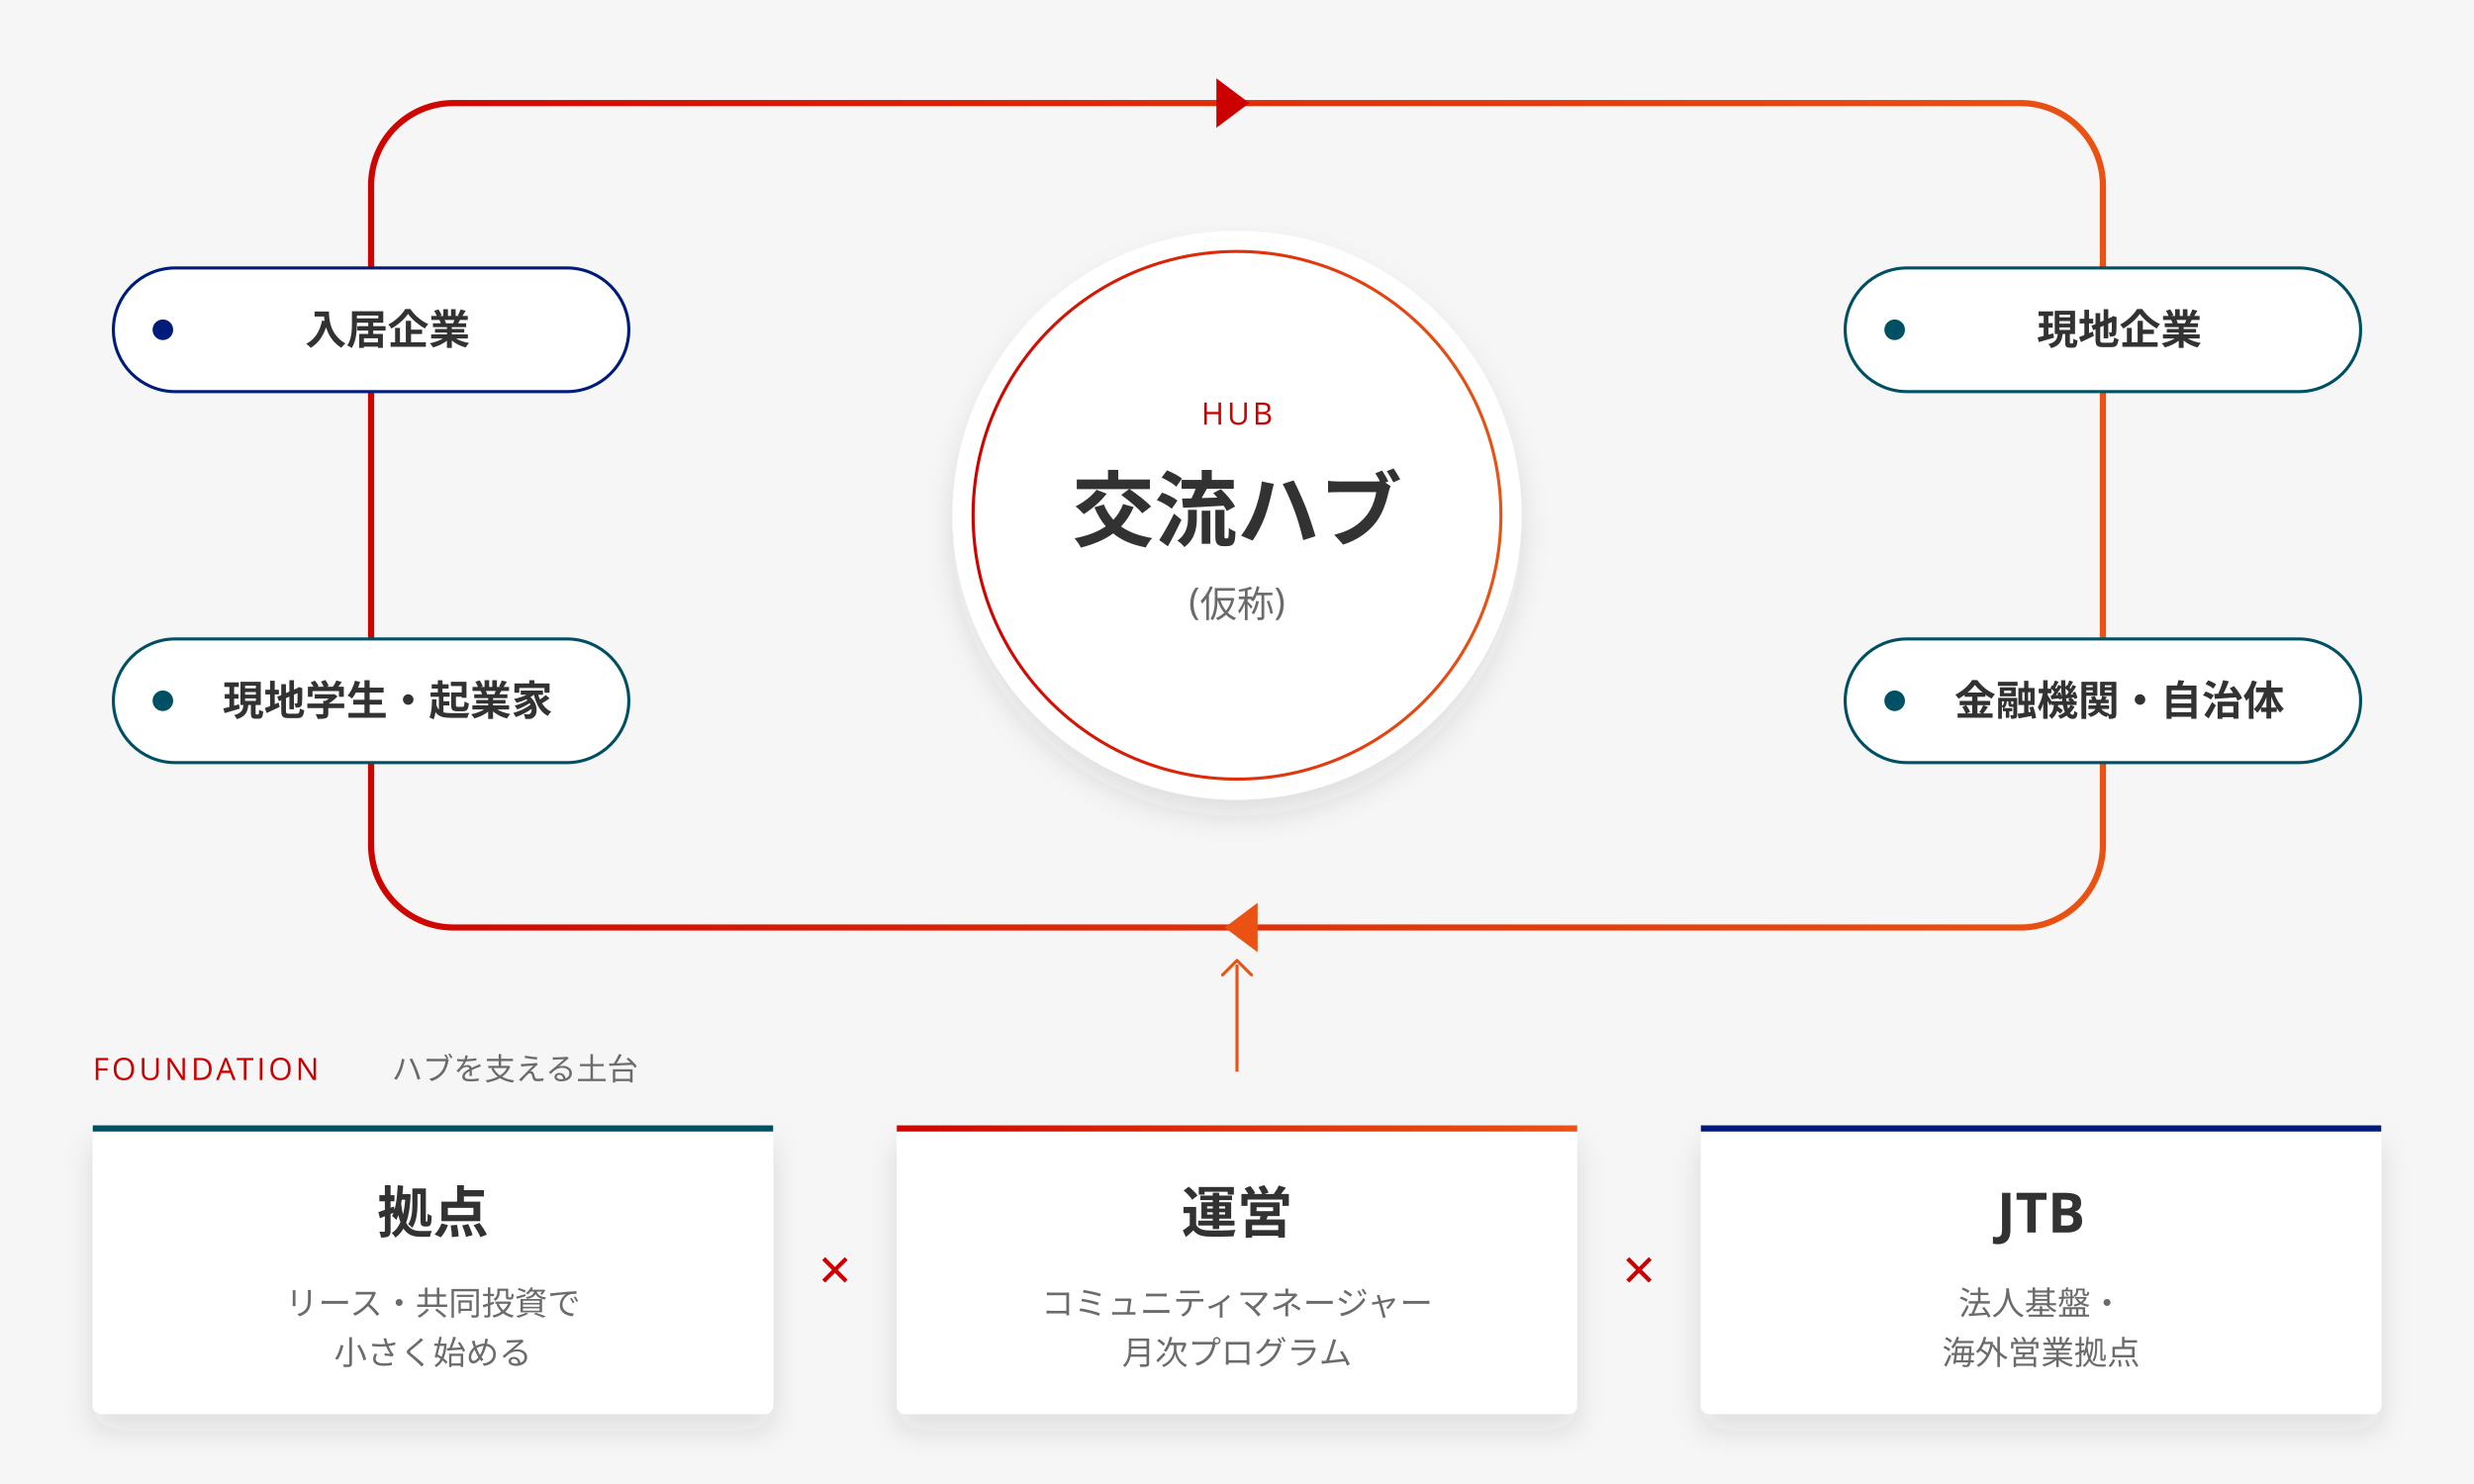
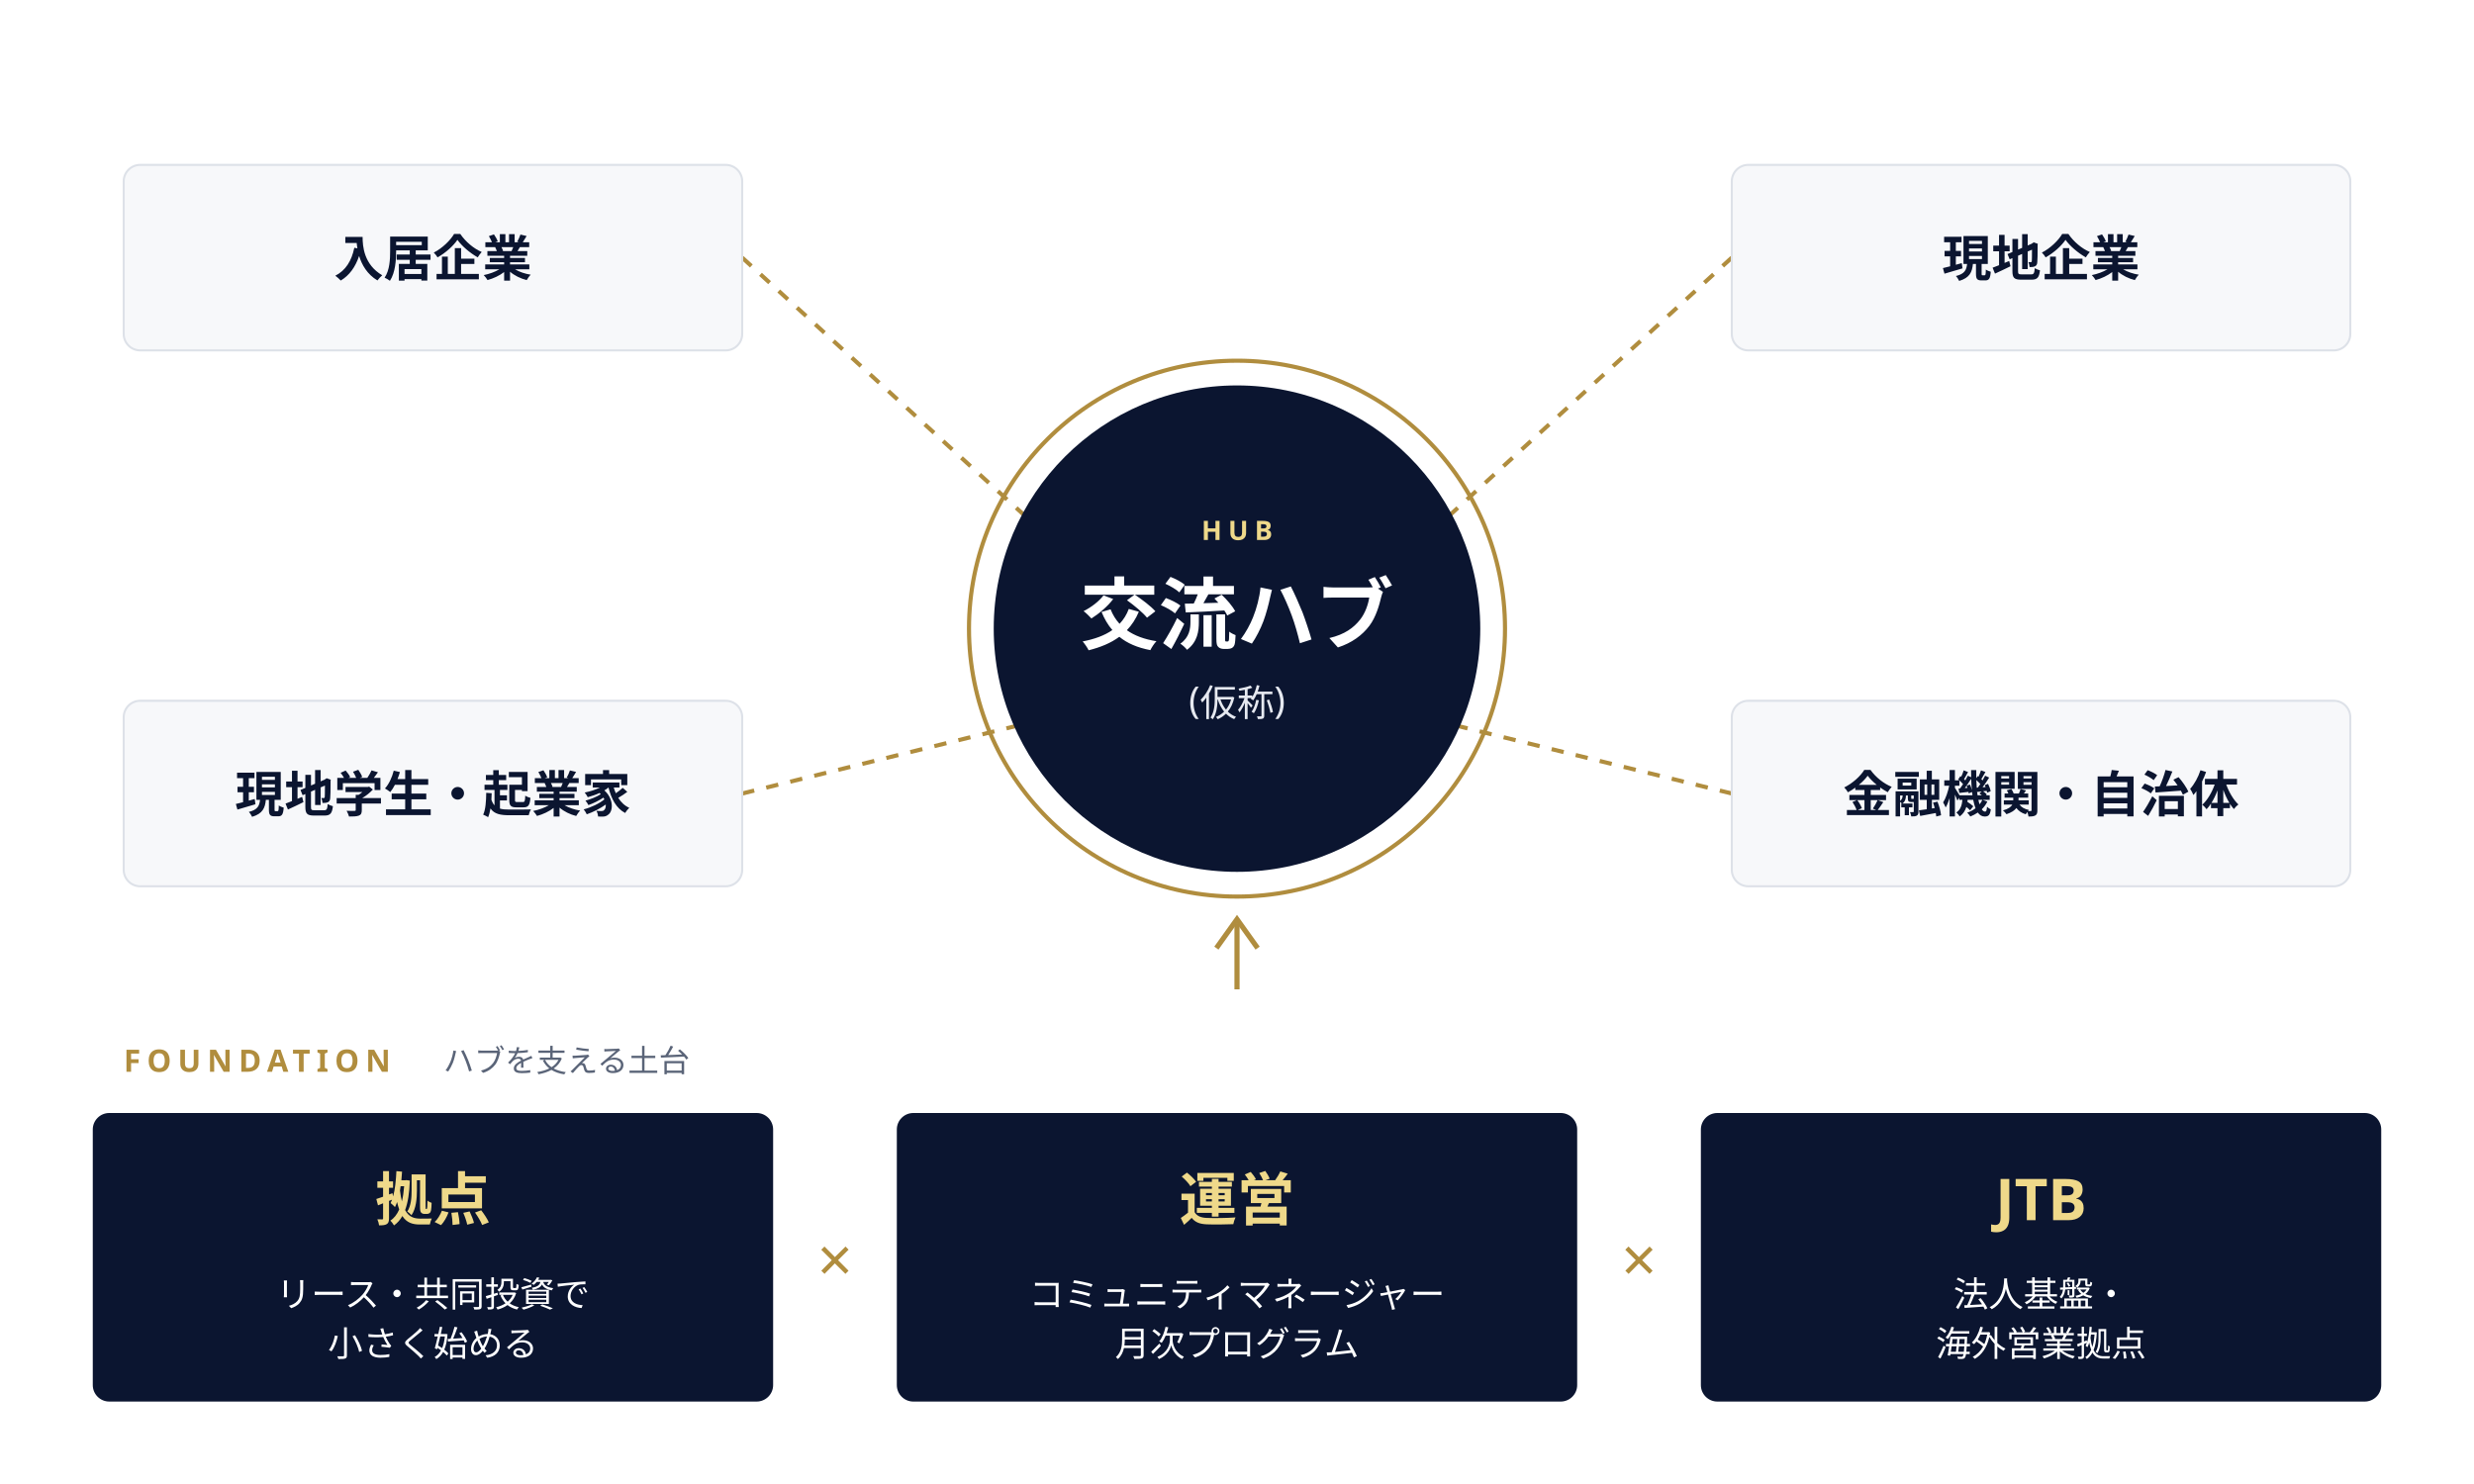
<svg xmlns="http://www.w3.org/2000/svg" viewBox="0 0 1200 720" width="1200" height="720" role="img" aria-labelledby="t d" font-family="'Noto Sans JP','Hiragino Sans','Yu Gothic',Meiryo,sans-serif">
-   <defs>
-     <linearGradient id="g" x1="0" y1="0" x2="1" y2="0">
-       <stop offset="0" stop-color="#cd0401" />
-       <stop offset=".5" stop-color="#de300b" />
-       <stop offset="1" stop-color="#ea5213" />
-     </linearGradient>
-     <filter id="sh" x="-10%" y="-10%" width="120%" height="140%">
-       <feDropShadow dx="0" dy="8" stdDeviation="7" flood-color="#323232" flood-opacity=".12" />
-     </filter>
-   </defs>
-   <rect width="1200" height="720" fill="#f6f6f6" />
-   <rect x="180" y="50" width="840" height="400" rx="40" fill="none" stroke="url(#g)" stroke-width="3" />
-   <path d="M590 38L606 50L590 62" fill="#cc0000" />
-   <path d="M610 438L594 450L610 462" fill="#ea5213" />
-   <circle cx="600" cy="250" r="138" fill="#fff" filter="url(#sh)" />
-   <circle cx="600" cy="250" r="128" fill="none" stroke="url(#g)" stroke-width="1.5" />
-   <text x="600" y="206" font-size="15" fill="#cc0000" text-anchor="middle" font-weight="500" font-family="'Open Sans','Helvetica Neue',Arial,sans-serif" letter-spacing="1.5">HUB</text>
-   <text x="600" y="262" font-size="40" fill="#323232" text-anchor="middle" font-weight="700">交流ハブ</text>
-   <text x="600" y="298" font-size="18" fill="#6b6b6b" text-anchor="middle" font-weight="400">(仮称)</text>
-   <rect x="55.0" y="130.0" width="250" height="60" rx="30.0" fill="#fff" stroke="#001c7b" stroke-width="1.5" />
-   <circle cx="79.0" cy="160" r="5" fill="#001c7b" />
-   <text x="188" y="167.0" font-size="20" fill="#323232" text-anchor="middle" font-weight="700">入居企業</text>
-   <rect x="895.0" y="130.0" width="250" height="60" rx="30.0" fill="#fff" stroke="#005064" stroke-width="1.5" />
-   <circle cx="919.0" cy="160" r="5" fill="#005064" />
-   <text x="1028" y="167.0" font-size="20" fill="#323232" text-anchor="middle" font-weight="700">現地企業</text>
-   <rect x="55.0" y="310.0" width="250" height="60" rx="30.0" fill="#fff" stroke="#005064" stroke-width="1.5" />
-   <circle cx="79.0" cy="340" r="5" fill="#005064" />
-   <text x="188" y="347.0" font-size="20" fill="#323232" text-anchor="middle" font-weight="700">現地学生・起業家</text>
-   <rect x="895.0" y="310.0" width="250" height="60" rx="30.0" fill="#fff" stroke="#005064" stroke-width="1.5" />
-   <circle cx="919.0" cy="340" r="5" fill="#005064" />
-   <text x="1028" y="347.0" font-size="20" fill="#323232" text-anchor="middle" font-weight="700">金融機関・自治体</text>
-   <path d="M600 520V468" stroke="#ea5213" stroke-width="1.5" />
-   <path d="M593 473L600 466L607 473" fill="none" stroke="#ea5213" stroke-width="1.5" stroke-linecap="round" stroke-linejoin="round" />
-   <text x="45" y="524" font-size="15" fill="#cc0000" text-anchor="start" font-weight="500" font-family="'Open Sans','Helvetica Neue',Arial,sans-serif" letter-spacing="1.5">FOUNDATION</text>
-   <text x="190" y="524" font-size="15" fill="#6b6b6b" text-anchor="start" font-weight="400">ハブを支える土台</text>
-   <rect x="45" y="546" width="330" height="140" rx="4" fill="#fff" filter="url(#sh)" />
-   <rect x="45" y="546" width="330" height="3" fill="#005064" />
-   <text x="210" y="598" font-size="27" fill="#323232" text-anchor="middle" font-weight="700">拠点</text>
-   <text x="210" y="638" font-size="16" fill="#6b6b6b" text-anchor="middle" font-weight="400">リース・共同投資で</text>
-   <text x="210" y="662" font-size="16" fill="#6b6b6b" text-anchor="middle" font-weight="400">小さく始める</text>
-   <text x="405" y="626" font-size="28" fill="#cc0000" text-anchor="middle" font-weight="300">×</text>
-   <rect x="435" y="546" width="330" height="140" rx="4" fill="#fff" filter="url(#sh)" />
-   <rect x="435" y="546" width="330" height="3" fill="url(#g)" />
-   <text x="600" y="598" font-size="27" fill="#323232" text-anchor="middle" font-weight="700">運営</text>
-   <text x="600" y="638" font-size="16" fill="#6b6b6b" text-anchor="middle" font-weight="400">コミュニティマネージャー</text>
-   <text x="600" y="662" font-size="16" fill="#6b6b6b" text-anchor="middle" font-weight="400">月次プログラム</text>
-   <text x="795" y="626" font-size="28" fill="#cc0000" text-anchor="middle" font-weight="300">×</text>
-   <rect x="825" y="546" width="330" height="140" rx="4" fill="#fff" filter="url(#sh)" />
-   <rect x="825" y="546" width="330" height="3" fill="#001c7b" />
-   <text x="990" y="598" font-size="27" fill="#323232" text-anchor="middle" font-weight="700">JTB</text>
-   <text x="990" y="638" font-size="16" fill="#6b6b6b" text-anchor="middle" font-weight="400">法人基盤・</text>
-   <text x="990" y="662" font-size="16" fill="#6b6b6b" text-anchor="middle" font-weight="400">海外営業拠点</text>
+   <rect width="1200" height="720" fill="#fff" />
+   <g stroke="#B08D3E" stroke-width="2" stroke-dasharray="6 6" fill="none">
+     <path d="M360 125 L510 262" />
+     <path d="M840 125 L690 262" />
+     <path d="M360 385 L510 348" />
+     <path d="M840 385 L690 348" />
+   </g>
+   <g stroke="#B08D3E" stroke-width="2.5" fill="none">
+     <path d="M600 480 V448" />
+     <path d="M590 460 600 446 610 460" />
+   </g>
+   <circle cx="600" cy="305" r="118" fill="#0B1530" />
+   <circle cx="600" cy="305" r="130" fill="none" stroke="#B08D3E" stroke-width="2" />
+   <text x="600" y="262" font-size="13" letter-spacing="3" text-anchor="middle" fill="#EFD98A" font-weight="700">HUB</text>
+   <text x="600" y="312" font-size="38" text-anchor="middle" fill="#fff" font-weight="700">交流ハブ</text>
+   <text x="600" y="346" font-size="18" text-anchor="middle" fill="#E6E9F0">(仮称)</text>
+   <g font-size="24" font-weight="700" fill="#0B1530">
+     <rect x="60" y="80" width="300" height="90" rx="8" fill="#F7F8FA" stroke="#DDE1E8" />
+     <text x="210" y="134" text-anchor="middle">入居企業</text>
+     <rect x="840" y="80" width="300" height="90" rx="8" fill="#F7F8FA" stroke="#DDE1E8" />
+     <text x="990" y="134" text-anchor="middle">現地企業</text>
+     <rect x="60" y="340" width="300" height="90" rx="8" fill="#F7F8FA" stroke="#DDE1E8" />
+     <text x="210" y="394" text-anchor="middle">現地学生・起業家</text>
+     <rect x="840" y="340" width="300" height="90" rx="8" fill="#F7F8FA" stroke="#DDE1E8" />
+     <text x="990" y="394" text-anchor="middle">金融機関・自治体</text>
+   </g>
+   <text x="60" y="520" font-size="15" letter-spacing="3" fill="#B08D3E" font-weight="700">FOUNDATION</text>
+   <text x="215" y="520" font-size="15" fill="#5A6478">ハブを支える土台</text>
+   <g>
+     <rect x="45" y="540" width="330" height="140" rx="8" fill="#0B1530" />
+     <text x="210" y="592" font-size="28" text-anchor="middle" fill="#EFD98A" font-weight="700">拠点</text>
+     <text x="210" y="634" font-size="17" text-anchor="middle" fill="#fff">リース・共同投資で</text>
+     <text x="210" y="658" font-size="17" text-anchor="middle" fill="#fff">小さく始める</text>
+     <text x="405" y="622" font-size="30" text-anchor="middle" fill="#B08D3E">×</text>
+     <rect x="435" y="540" width="330" height="140" rx="8" fill="#0B1530" />
+     <text x="600" y="592" font-size="28" text-anchor="middle" fill="#EFD98A" font-weight="700">運営</text>
+     <text x="600" y="634" font-size="17" text-anchor="middle" fill="#fff">コミュニティマネージャー</text>
+     <text x="600" y="658" font-size="17" text-anchor="middle" fill="#fff">月次プログラム</text>
+     <text x="795" y="622" font-size="30" text-anchor="middle" fill="#B08D3E">×</text>
+     <rect x="825" y="540" width="330" height="140" rx="8" fill="#0B1530" />
+     <text x="990" y="592" font-size="28" text-anchor="middle" fill="#EFD98A" font-weight="700">JTB</text>
+     <text x="990" y="634" font-size="17" text-anchor="middle" fill="#fff">法人基盤・</text>
+     <text x="990" y="658" font-size="17" text-anchor="middle" fill="#fff">海外営業拠点</text>
+   </g>
</svg>
